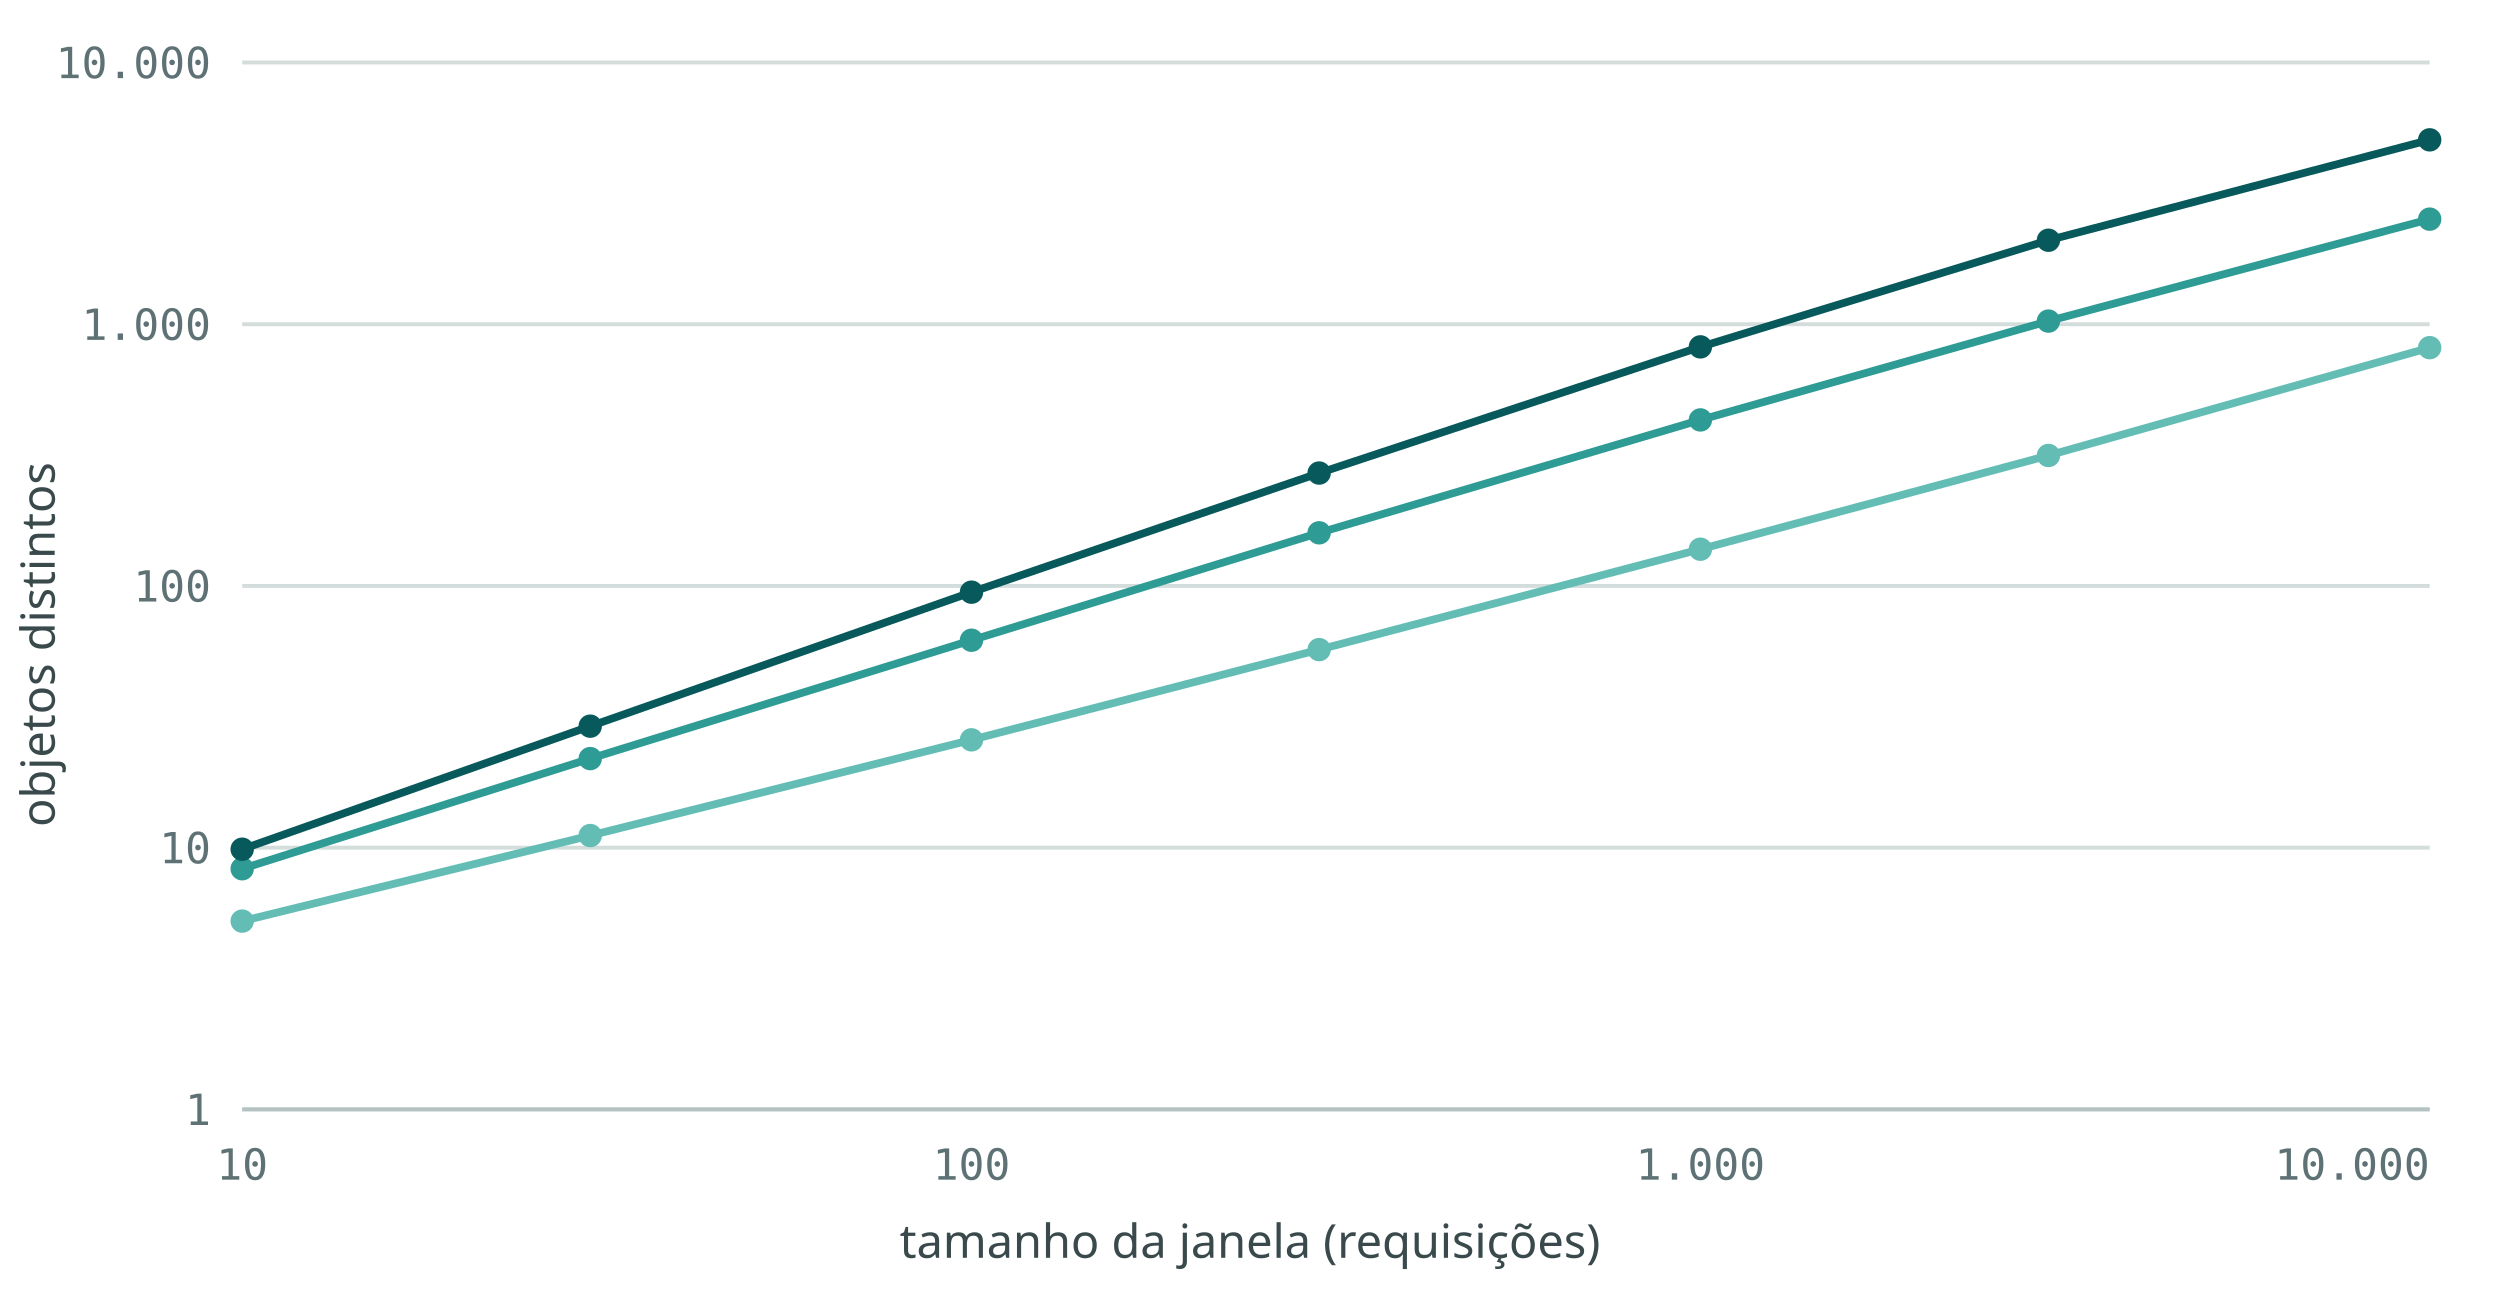
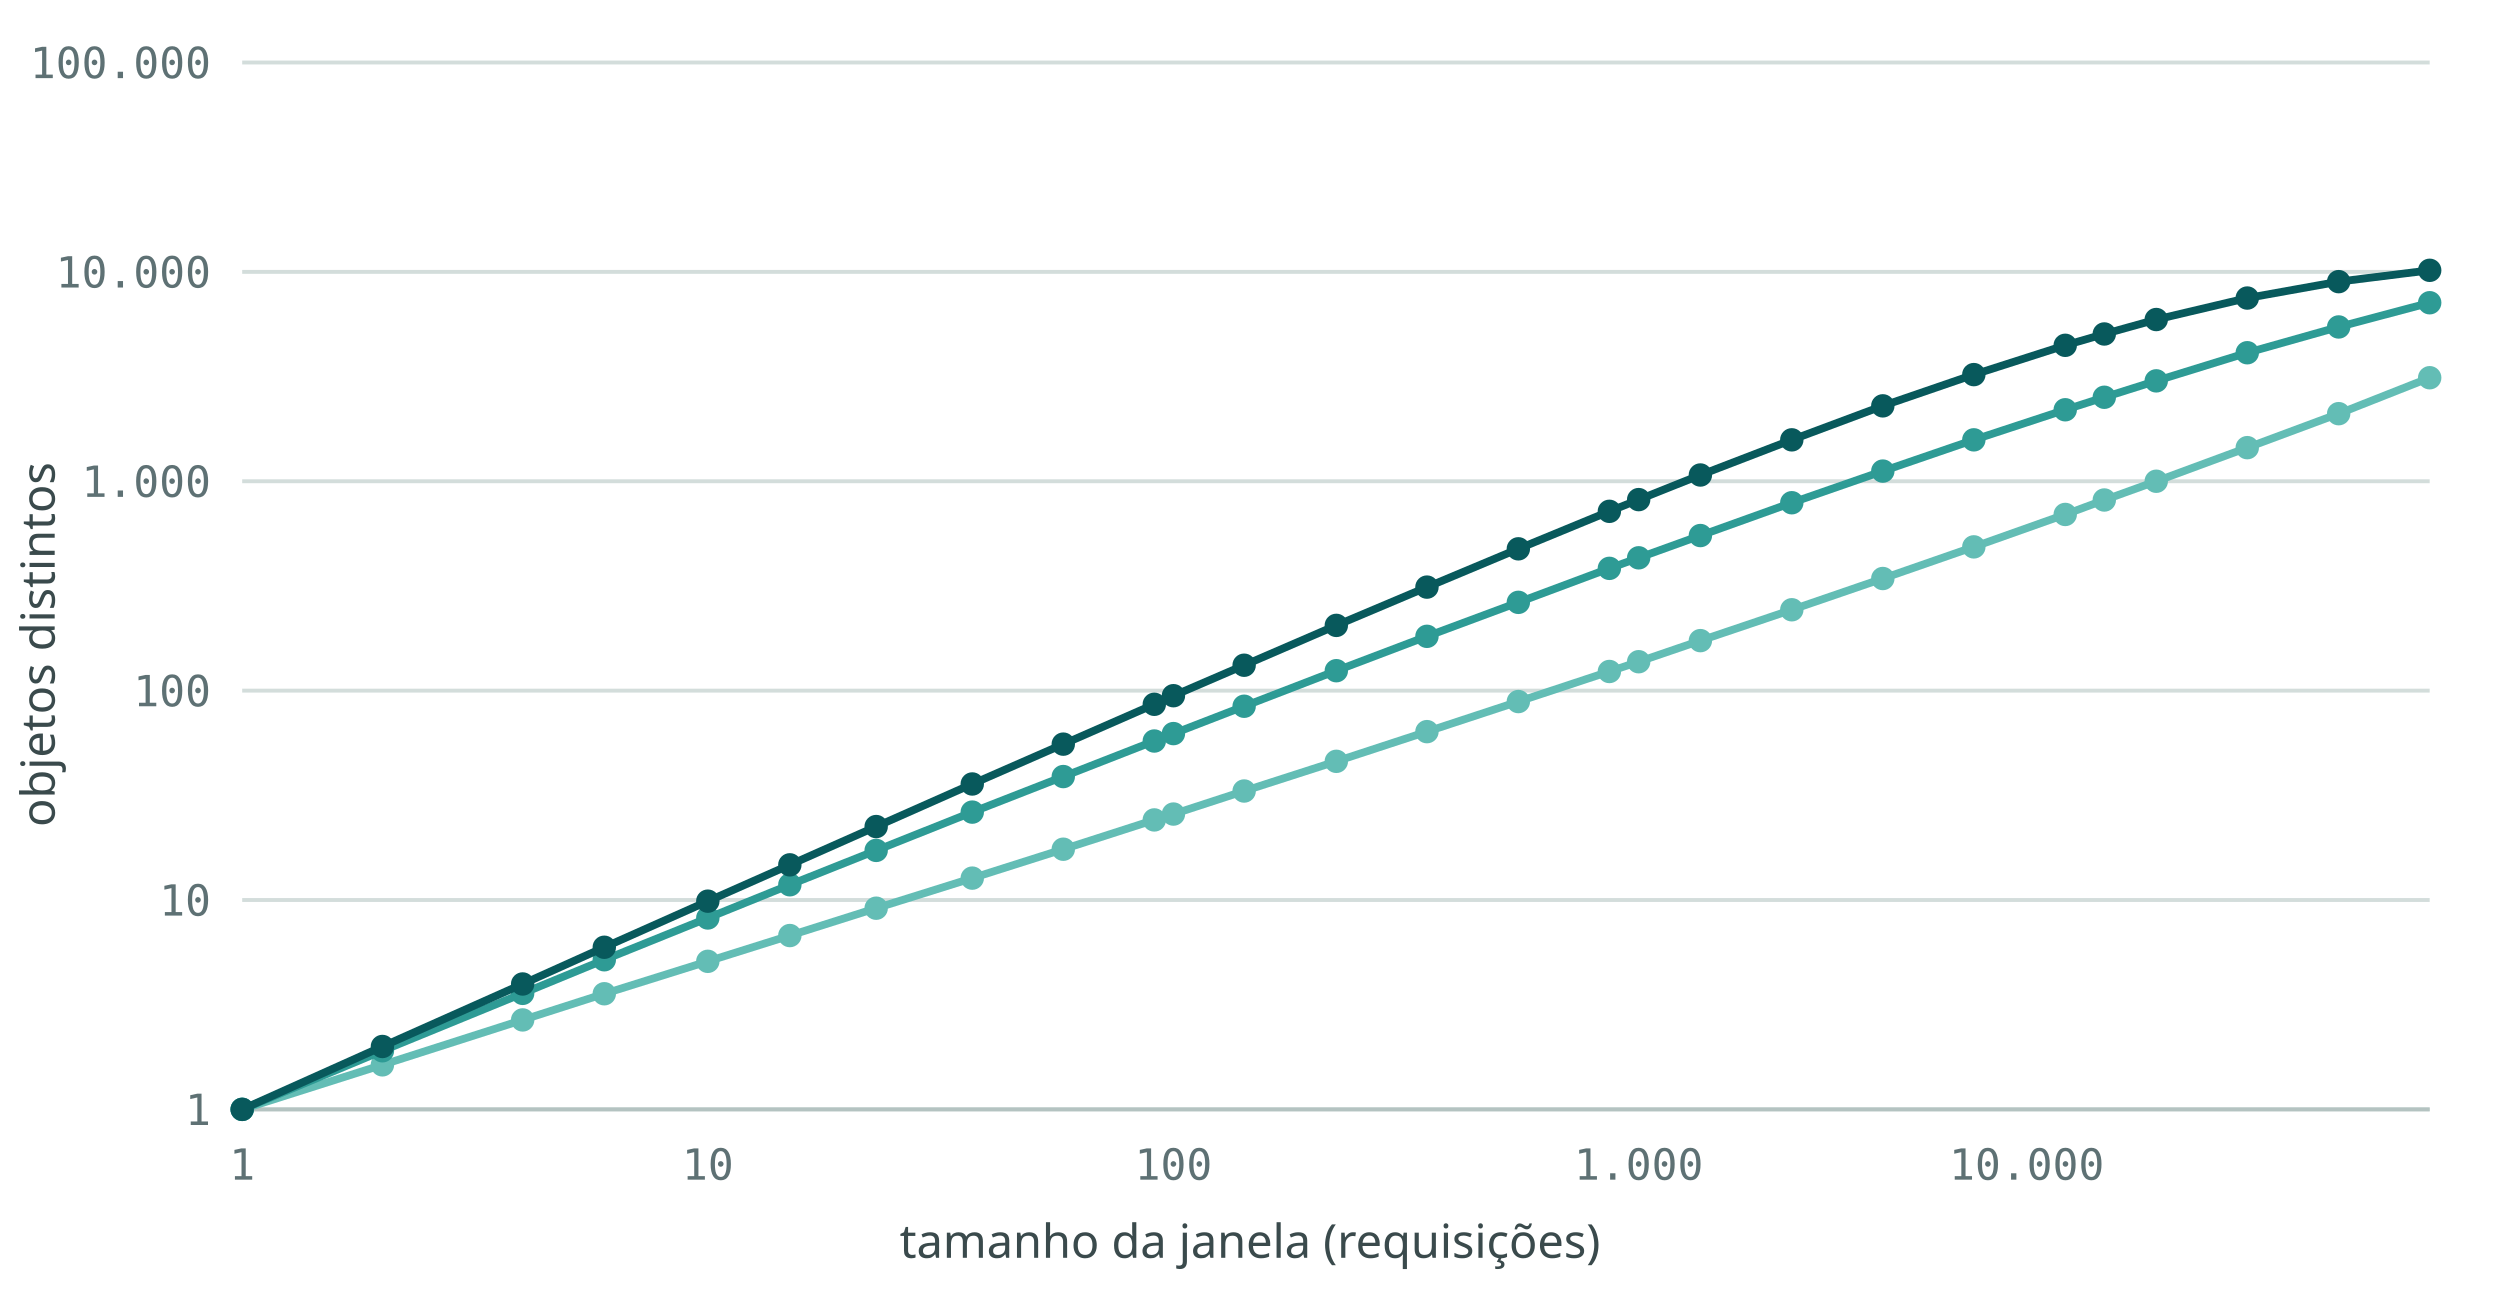
<svg xmlns="http://www.w3.org/2000/svg" viewBox="0 0 640 330" role="img" aria-label="Footprint">
  <style>.gx{stroke:#D3DDDB;stroke-width:1}.ax{stroke:#B4C3C1;stroke-width:1}.tk{font:11px ui-monospace,monospace;fill:#5E7174}.lb{font:12px system-ui,sans-serif;fill:#3A4A4C}</style>
  <line class="gx" x1="62.0" y1="284.0" x2="622.0" y2="284.0" />
  <text class="tk" x="54.0" y="288.0" text-anchor="end">1</text>
-   <line class="gx" x1="62.0" y1="217.0" x2="622.0" y2="217.0" />
-   <text class="tk" x="54.0" y="221.0" text-anchor="end">10</text>
-   <line class="gx" x1="62.0" y1="150.0" x2="622.0" y2="150.0" />
-   <text class="tk" x="54.0" y="154.0" text-anchor="end">100</text>
-   <line class="gx" x1="62.0" y1="83.0" x2="622.0" y2="83.0" />
-   <text class="tk" x="54.0" y="87.0" text-anchor="end">1.000</text>
+   <line class="gx" x1="62.0" y1="230.4" x2="622.0" y2="230.4" />
+   <text class="tk" x="54.0" y="234.4" text-anchor="end">10</text>
+   <line class="gx" x1="62.0" y1="176.8" x2="622.0" y2="176.8" />
+   <text class="tk" x="54.0" y="180.8" text-anchor="end">100</text>
+   <line class="gx" x1="62.0" y1="123.2" x2="622.0" y2="123.2" />
+   <text class="tk" x="54.0" y="127.2" text-anchor="end">1.000</text>
+   <line class="gx" x1="62.0" y1="69.6" x2="622.0" y2="69.6" />
+   <text class="tk" x="54.0" y="73.6" text-anchor="end">10.000</text>
  <line class="gx" x1="62.0" y1="16.0" x2="622.0" y2="16.0" />
-   <text class="tk" x="54.0" y="20.0" text-anchor="end">10.000</text>
-   <text class="tk" x="62.0" y="302.0" text-anchor="middle">10</text>
-   <text class="tk" x="248.7" y="302.0" text-anchor="middle">100</text>
-   <text class="tk" x="435.3" y="302.0" text-anchor="middle">1.000</text>
-   <text class="tk" x="622.0" y="302.0" text-anchor="end">10.000</text>
+   <text class="tk" x="54.0" y="20.0" text-anchor="end">100.000</text>
+   <text class="tk" x="62.0" y="302.0" text-anchor="middle">1</text>
+   <text class="tk" x="181.2" y="302.0" text-anchor="middle">10</text>
+   <text class="tk" x="300.4" y="302.0" text-anchor="middle">100</text>
+   <text class="tk" x="419.5" y="302.0" text-anchor="middle">1.000</text>
+   <text class="tk" x="538.7" y="302.0" text-anchor="end">10.000</text>
  <line class="ax" x1="62.0" y1="284.0" x2="622.0" y2="284.0" />
  <text class="lb" x="320.0" y="322.0" text-anchor="middle">tamanho da janela (requisições)</text>
  <text class="lb" transform="translate(14,165.0) rotate(-90)" text-anchor="middle">objetos distintos</text>
-   <path d="M62.0,235.8L151.1,213.9L248.7,189.4L337.7,166.3L435.3,140.6L524.4,116.6L622.0,89.0" fill="none" stroke="#63BDB5" stroke-width="2" stroke-linejoin="round" />
-   <circle cx="62.0" cy="235.8" r="3" fill="#63BDB5" />
-   <circle cx="151.1" cy="213.9" r="3" fill="#63BDB5" />
-   <circle cx="248.7" cy="189.4" r="3" fill="#63BDB5" />
-   <circle cx="337.7" cy="166.3" r="3" fill="#63BDB5" />
-   <circle cx="435.3" cy="140.6" r="3" fill="#63BDB5" />
-   <circle cx="524.4" cy="116.6" r="3" fill="#63BDB5" />
-   <circle cx="622.0" cy="89.0" r="3" fill="#63BDB5" />
-   <path d="M62.0,222.4L151.1,194.2L248.7,163.9L337.7,136.4L435.3,107.5L524.4,82.2L622.0,56.1" fill="none" stroke="#2E9B95" stroke-width="2" stroke-linejoin="round" />
-   <circle cx="62.0" cy="222.4" r="3" fill="#2E9B95" />
-   <circle cx="151.1" cy="194.2" r="3" fill="#2E9B95" />
-   <circle cx="248.7" cy="163.9" r="3" fill="#2E9B95" />
-   <circle cx="337.7" cy="136.4" r="3" fill="#2E9B95" />
-   <circle cx="435.3" cy="107.5" r="3" fill="#2E9B95" />
-   <circle cx="524.4" cy="82.2" r="3" fill="#2E9B95" />
-   <circle cx="622.0" cy="56.1" r="3" fill="#2E9B95" />
-   <path d="M62.0,217.4L151.1,185.9L248.7,151.6L337.7,121.1L435.3,88.8L524.4,61.5L622.0,35.8" fill="none" stroke="#08595C" stroke-width="2" stroke-linejoin="round" />
-   <circle cx="62.0" cy="217.4" r="3" fill="#08595C" />
-   <circle cx="151.1" cy="185.9" r="3" fill="#08595C" />
-   <circle cx="248.7" cy="151.6" r="3" fill="#08595C" />
-   <circle cx="337.7" cy="121.1" r="3" fill="#08595C" />
-   <circle cx="435.3" cy="88.8" r="3" fill="#08595C" />
-   <circle cx="524.4" cy="61.5" r="3" fill="#08595C" />
-   <circle cx="622.0" cy="35.8" r="3" fill="#08595C" />
+   <path d="M62.0,284.0L97.9,272.6L133.8,261.1L154.7,254.4L181.2,246.1L202.2,239.5L224.3,232.5L248.9,224.8L272.2,217.4L295.5,209.9L300.4,208.4L318.5,202.5L342.1,194.9L365.3,187.3L388.7,179.6L412.0,171.9L419.5,169.4L435.3,164.0L458.7,156.1L482.0,148.1L505.3,140.0L528.7,131.7L538.7,128.0L552.0,123.2L575.3,114.6L598.7,105.9L622.0,96.7" fill="none" stroke="#63BDB5" stroke-width="2" stroke-linejoin="round" />
+   <circle cx="62.0" cy="284.0" r="3" fill="#63BDB5" />
+   <circle cx="97.9" cy="272.6" r="3" fill="#63BDB5" />
+   <circle cx="133.8" cy="261.1" r="3" fill="#63BDB5" />
+   <circle cx="154.7" cy="254.4" r="3" fill="#63BDB5" />
+   <circle cx="181.2" cy="246.1" r="3" fill="#63BDB5" />
+   <circle cx="202.2" cy="239.5" r="3" fill="#63BDB5" />
+   <circle cx="224.3" cy="232.5" r="3" fill="#63BDB5" />
+   <circle cx="248.9" cy="224.8" r="3" fill="#63BDB5" />
+   <circle cx="272.2" cy="217.4" r="3" fill="#63BDB5" />
+   <circle cx="295.5" cy="209.9" r="3" fill="#63BDB5" />
+   <circle cx="300.4" cy="208.4" r="3" fill="#63BDB5" />
+   <circle cx="318.5" cy="202.5" r="3" fill="#63BDB5" />
+   <circle cx="342.1" cy="194.9" r="3" fill="#63BDB5" />
+   <circle cx="365.3" cy="187.3" r="3" fill="#63BDB5" />
+   <circle cx="388.7" cy="179.6" r="3" fill="#63BDB5" />
+   <circle cx="412.0" cy="171.9" r="3" fill="#63BDB5" />
+   <circle cx="419.5" cy="169.4" r="3" fill="#63BDB5" />
+   <circle cx="435.3" cy="164.0" r="3" fill="#63BDB5" />
+   <circle cx="458.7" cy="156.1" r="3" fill="#63BDB5" />
+   <circle cx="482.0" cy="148.1" r="3" fill="#63BDB5" />
+   <circle cx="505.3" cy="140.0" r="3" fill="#63BDB5" />
+   <circle cx="528.7" cy="131.7" r="3" fill="#63BDB5" />
+   <circle cx="538.7" cy="128.0" r="3" fill="#63BDB5" />
+   <circle cx="552.0" cy="123.2" r="3" fill="#63BDB5" />
+   <circle cx="575.3" cy="114.6" r="3" fill="#63BDB5" />
+   <circle cx="598.7" cy="105.9" r="3" fill="#63BDB5" />
+   <circle cx="622.0" cy="96.7" r="3" fill="#63BDB5" />
+   <path d="M62.0,284.0L97.9,269.0L133.8,254.3L154.7,245.7L181.2,235.0L202.2,226.5L224.3,217.7L248.9,207.9L272.2,198.8L295.5,189.7L300.4,187.8L318.5,180.8L342.1,171.7L365.3,162.9L388.7,154.2L412.0,145.5L419.5,142.8L435.3,137.1L458.7,128.7L482.0,120.6L505.3,112.6L528.7,104.9L538.7,101.7L552.0,97.5L575.3,90.3L598.7,83.7L622.0,77.5" fill="none" stroke="#2E9B95" stroke-width="2" stroke-linejoin="round" />
+   <circle cx="62.0" cy="284.0" r="3" fill="#2E9B95" />
+   <circle cx="97.9" cy="269.0" r="3" fill="#2E9B95" />
+   <circle cx="133.8" cy="254.3" r="3" fill="#2E9B95" />
+   <circle cx="154.7" cy="245.7" r="3" fill="#2E9B95" />
+   <circle cx="181.2" cy="235.0" r="3" fill="#2E9B95" />
+   <circle cx="202.2" cy="226.5" r="3" fill="#2E9B95" />
+   <circle cx="224.3" cy="217.7" r="3" fill="#2E9B95" />
+   <circle cx="248.9" cy="207.9" r="3" fill="#2E9B95" />
+   <circle cx="272.2" cy="198.8" r="3" fill="#2E9B95" />
+   <circle cx="295.5" cy="189.7" r="3" fill="#2E9B95" />
+   <circle cx="300.4" cy="187.8" r="3" fill="#2E9B95" />
+   <circle cx="318.5" cy="180.8" r="3" fill="#2E9B95" />
+   <circle cx="342.1" cy="171.7" r="3" fill="#2E9B95" />
+   <circle cx="365.3" cy="162.9" r="3" fill="#2E9B95" />
+   <circle cx="388.7" cy="154.2" r="3" fill="#2E9B95" />
+   <circle cx="412.0" cy="145.5" r="3" fill="#2E9B95" />
+   <circle cx="419.5" cy="142.8" r="3" fill="#2E9B95" />
+   <circle cx="435.3" cy="137.1" r="3" fill="#2E9B95" />
+   <circle cx="458.7" cy="128.7" r="3" fill="#2E9B95" />
+   <circle cx="482.0" cy="120.6" r="3" fill="#2E9B95" />
+   <circle cx="505.3" cy="112.6" r="3" fill="#2E9B95" />
+   <circle cx="528.7" cy="104.9" r="3" fill="#2E9B95" />
+   <circle cx="538.7" cy="101.7" r="3" fill="#2E9B95" />
+   <circle cx="552.0" cy="97.5" r="3" fill="#2E9B95" />
+   <circle cx="575.3" cy="90.3" r="3" fill="#2E9B95" />
+   <circle cx="598.7" cy="83.7" r="3" fill="#2E9B95" />
+   <circle cx="622.0" cy="77.5" r="3" fill="#2E9B95" />
+   <path d="M62.0,284.0L97.9,267.9L133.8,251.9L154.7,242.5L181.2,230.7L202.2,221.4L224.3,211.6L248.9,200.7L272.2,190.5L295.5,180.3L300.4,178.1L318.5,170.3L342.1,160.1L365.3,150.3L388.7,140.5L412.0,130.9L419.5,127.9L435.3,121.6L458.7,112.6L482.0,103.9L505.3,95.9L528.7,88.4L538.7,85.5L552.0,81.8L575.3,76.3L598.7,72.1L622.0,69.2" fill="none" stroke="#08595C" stroke-width="2" stroke-linejoin="round" />
+   <circle cx="62.0" cy="284.0" r="3" fill="#08595C" />
+   <circle cx="97.9" cy="267.9" r="3" fill="#08595C" />
+   <circle cx="133.8" cy="251.9" r="3" fill="#08595C" />
+   <circle cx="154.7" cy="242.5" r="3" fill="#08595C" />
+   <circle cx="181.2" cy="230.7" r="3" fill="#08595C" />
+   <circle cx="202.2" cy="221.4" r="3" fill="#08595C" />
+   <circle cx="224.3" cy="211.6" r="3" fill="#08595C" />
+   <circle cx="248.9" cy="200.7" r="3" fill="#08595C" />
+   <circle cx="272.2" cy="190.5" r="3" fill="#08595C" />
+   <circle cx="295.5" cy="180.3" r="3" fill="#08595C" />
+   <circle cx="300.4" cy="178.1" r="3" fill="#08595C" />
+   <circle cx="318.5" cy="170.3" r="3" fill="#08595C" />
+   <circle cx="342.1" cy="160.1" r="3" fill="#08595C" />
+   <circle cx="365.3" cy="150.3" r="3" fill="#08595C" />
+   <circle cx="388.7" cy="140.5" r="3" fill="#08595C" />
+   <circle cx="412.0" cy="130.9" r="3" fill="#08595C" />
+   <circle cx="419.5" cy="127.9" r="3" fill="#08595C" />
+   <circle cx="435.3" cy="121.6" r="3" fill="#08595C" />
+   <circle cx="458.7" cy="112.6" r="3" fill="#08595C" />
+   <circle cx="482.0" cy="103.9" r="3" fill="#08595C" />
+   <circle cx="505.3" cy="95.9" r="3" fill="#08595C" />
+   <circle cx="528.7" cy="88.4" r="3" fill="#08595C" />
+   <circle cx="538.7" cy="85.5" r="3" fill="#08595C" />
+   <circle cx="552.0" cy="81.8" r="3" fill="#08595C" />
+   <circle cx="575.3" cy="76.3" r="3" fill="#08595C" />
+   <circle cx="598.7" cy="72.1" r="3" fill="#08595C" />
+   <circle cx="622.0" cy="69.2" r="3" fill="#08595C" />
</svg>
